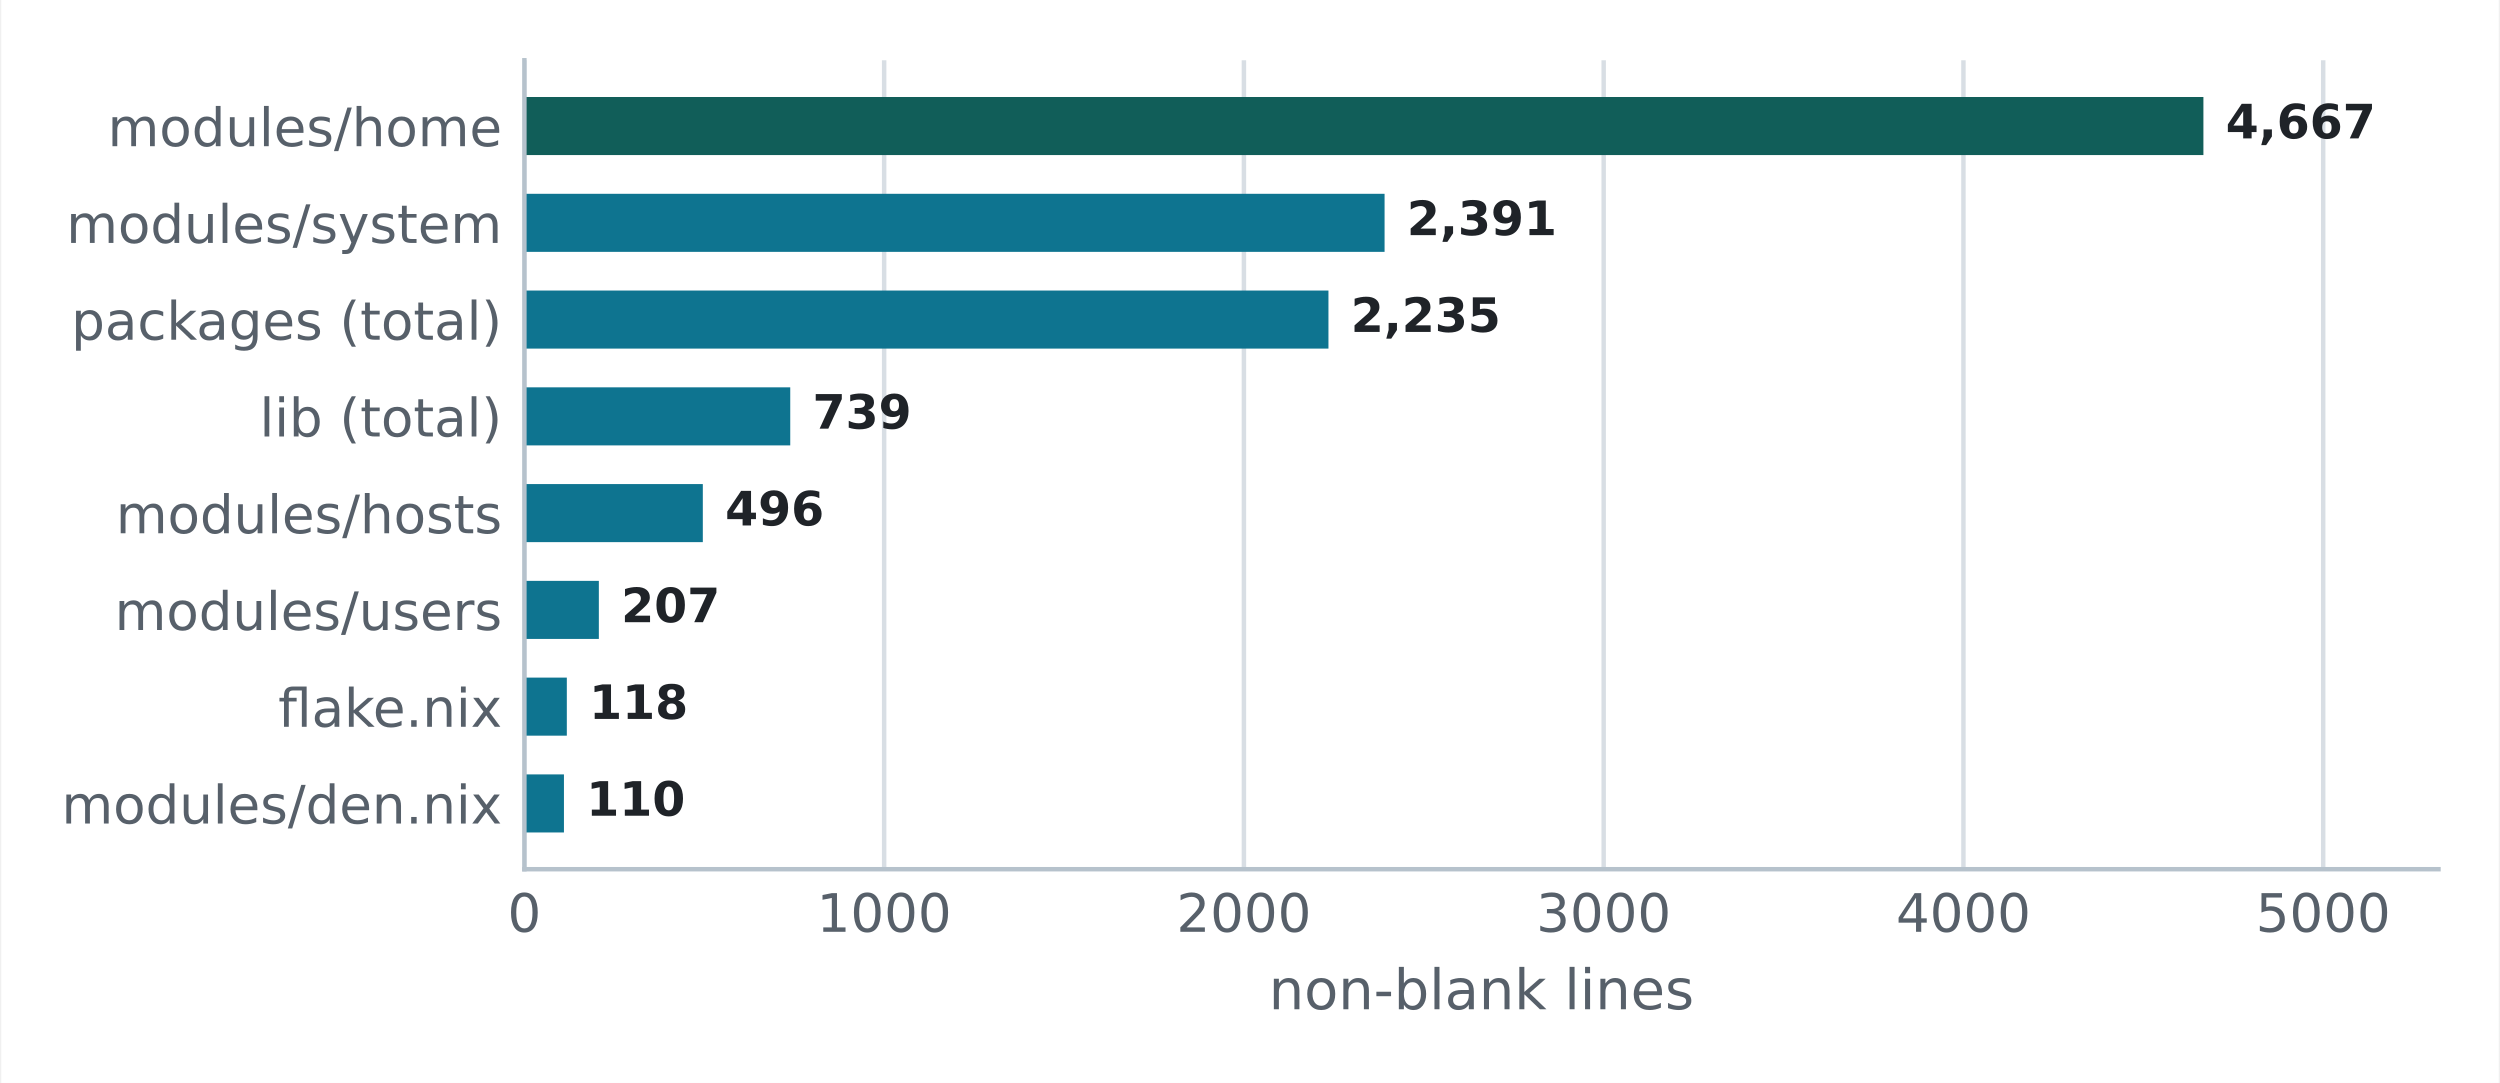
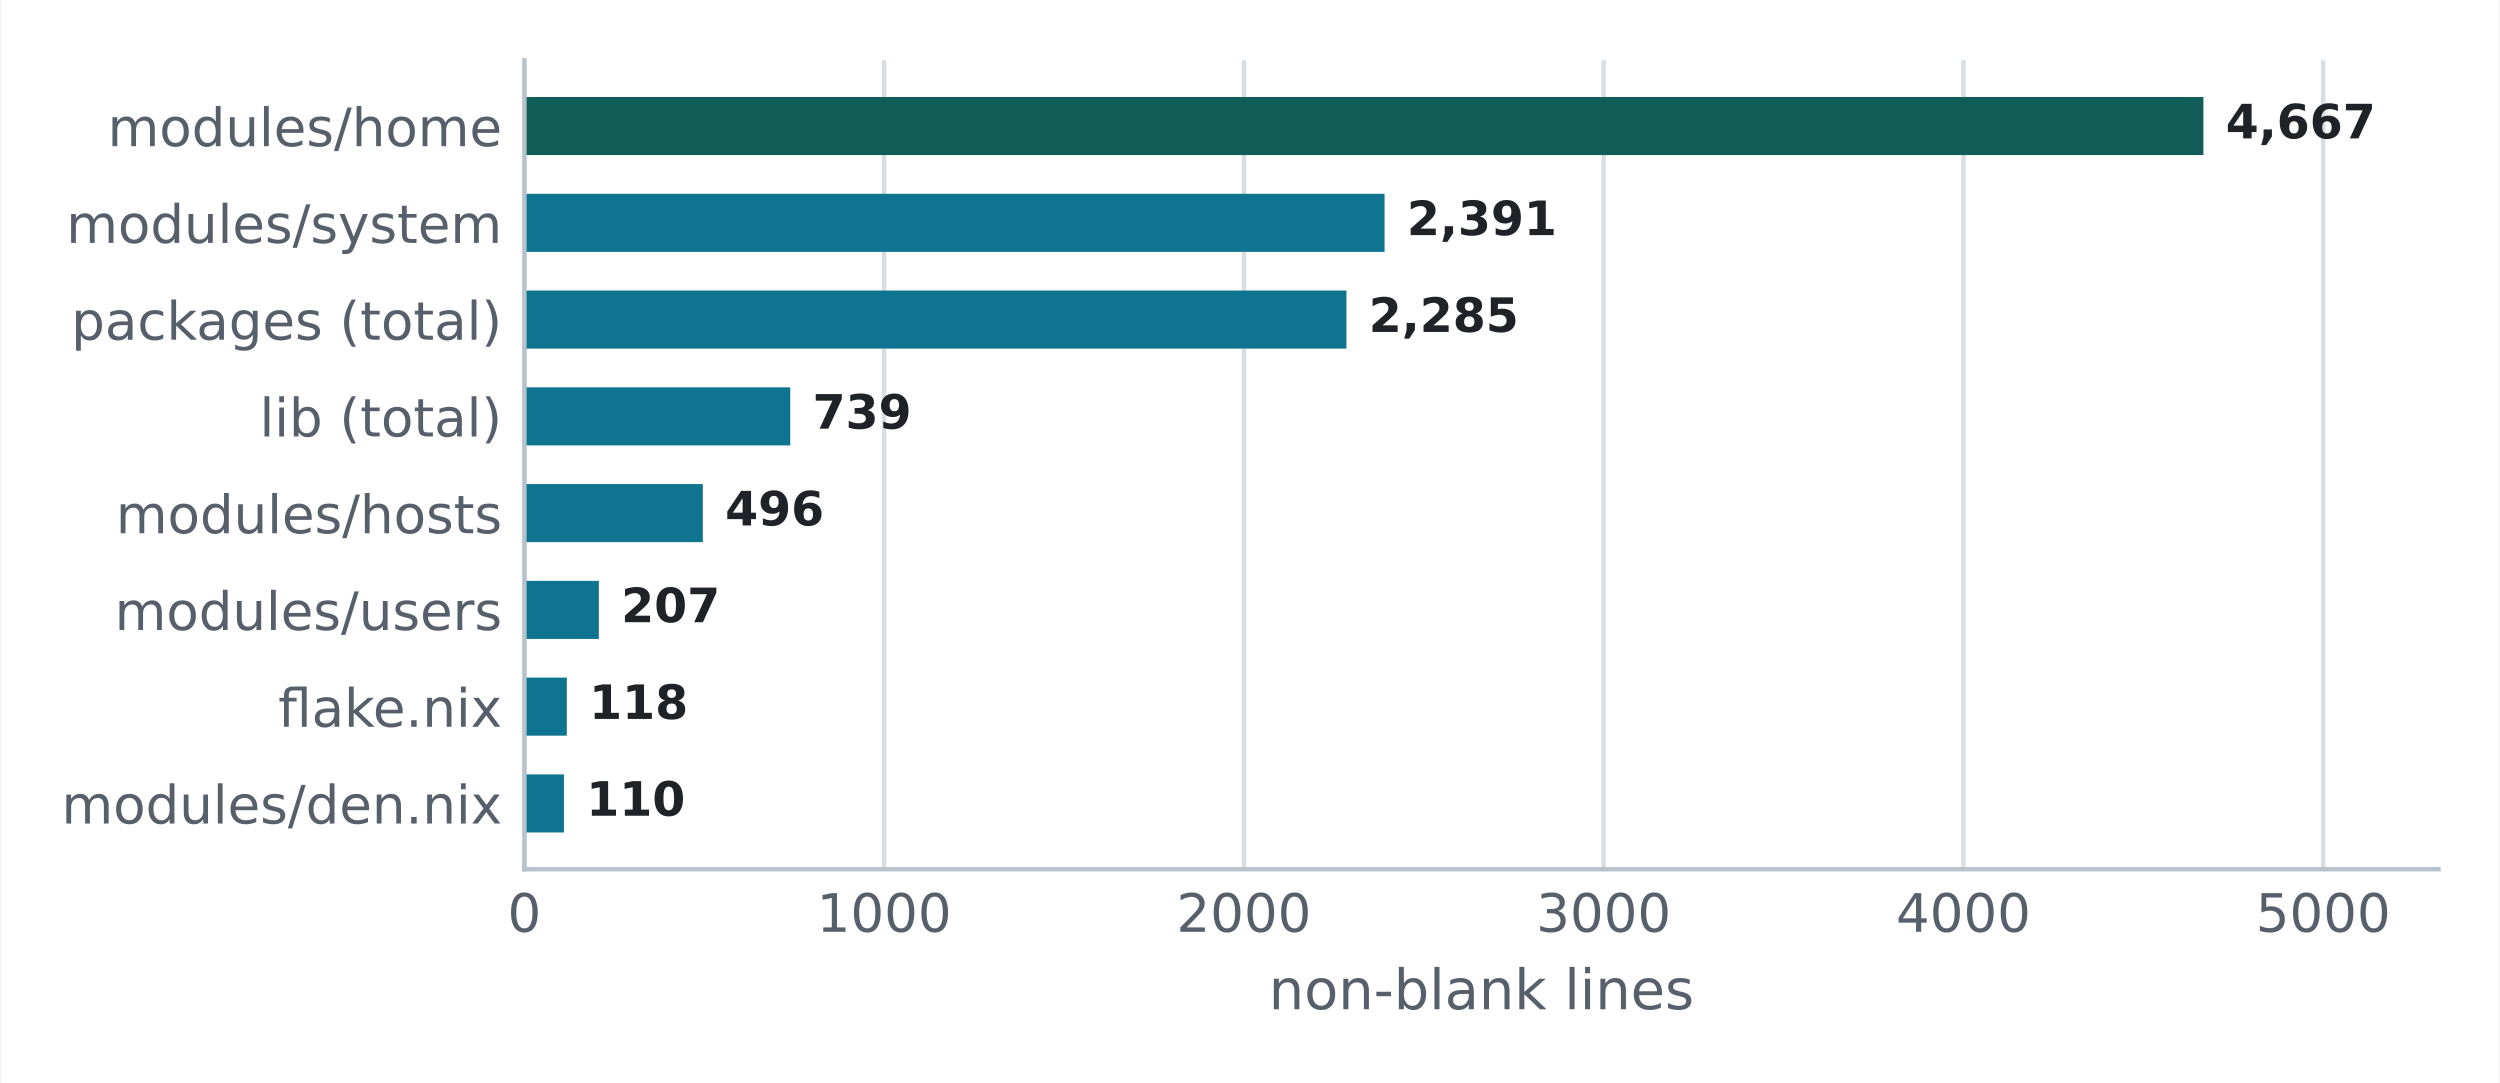
<svg xmlns="http://www.w3.org/2000/svg" xmlns:xlink="http://www.w3.org/1999/xlink" width="995" height="431" viewBox="0 0 447.591 194.078" version="1.1">
  <defs>
    <style type="text/css">*{stroke-linejoin: round; stroke-linecap: butt}</style>
  </defs>
  <g id="figure_1">
    <g id="patch_1">
      <path d="M 0 194.078  L 447.591 194.078  L 447.591 0  L 0 0  z " style="fill: #ffffff" />
    </g>
    <g id="axes_1">
      <g id="patch_2">
        <path d="M 93.751 155.778  L 436.791 155.778  L 436.791 10.8  L 93.751 10.8  z " style="fill: #ffffff" />
      </g>
      <g id="matplotlib.axis_1">
        <g id="xtick_1">
          <g id="line2d_1">
            <path d="M 93.751 155.778  L 93.751 10.8  " clip-path="url(#p4f550c6e6d)" style="fill: none; stroke: #d8dee4; stroke-width: 0.8; stroke-linecap: square" />
          </g>
          <g id="line2d_2" />
          <g id="text_1">
            <g style="fill: #57606a" transform="translate(90.72875 166.9954) scale(0.095 -0.095)">
              <defs>
                <path id="DejaVuSans-13" d="M 2034 4250  Q 1547 4250 1301 3770  Q 1056 3291 1056 2328  Q 1056 1369 1301 889  Q 1547 409 2034 409  Q 2525 409 2770 889  Q 3016 1369 3016 2328  Q 3016 3291 2770 3770  Q 2525 4250 2034 4250  z M 2034 4750  Q 2819 4750 3233 4129  Q 3647 3509 3647 2328  Q 3647 1150 3233 529  Q 2819 -91 2034 -91  Q 1250 -91 836 529  Q 422 1150 422 2328  Q 422 3509 836 4129  Q 1250 4750 2034 4750  z " transform="scale(0.015625)" />
              </defs>
              <use xlink:href="#DejaVuSans-13" />
            </g>
          </g>
        </g>
        <g id="xtick_2">
          <g id="line2d_3">
            <path d="M 158.228 155.778  L 158.228 10.8  " clip-path="url(#p4f550c6e6d)" style="fill: none; stroke: #d8dee4; stroke-width: 0.8; stroke-linecap: square" />
          </g>
          <g id="line2d_4" />
          <g id="text_2">
            <g style="fill: #57606a" transform="translate(146.1388 166.9954) scale(0.095 -0.095)">
              <defs>
                <path id="DejaVuSans-14" d="M 794 531  L 1825 531  L 1825 4091  L 703 3866  L 703 4441  L 1819 4666  L 2450 4666  L 2450 531  L 3481 531  L 3481 0  L 794 0  L 794 531  z " transform="scale(0.015625)" />
              </defs>
              <use xlink:href="#DejaVuSans-14" />
              <use xlink:href="#DejaVuSans-13" transform="translate(63.625 0)" />
              <use xlink:href="#DejaVuSans-13" transform="translate(127.25 0)" />
              <use xlink:href="#DejaVuSans-13" transform="translate(190.875 0)" />
            </g>
          </g>
        </g>
        <g id="xtick_3">
          <g id="line2d_5">
            <path d="M 222.704 155.778  L 222.704 10.8  " clip-path="url(#p4f550c6e6d)" style="fill: none; stroke: #d8dee4; stroke-width: 0.8; stroke-linecap: square" />
          </g>
          <g id="line2d_6" />
          <g id="text_3">
            <g style="fill: #57606a" transform="translate(210.6154 166.9954) scale(0.095 -0.095)">
              <defs>
                <path id="DejaVuSans-15" d="M 1228 531  L 3431 531  L 3431 0  L 469 0  L 469 531  Q 828 903 1448 1529  Q 2069 2156 2228 2338  Q 2531 2678 2651 2914  Q 2772 3150 2772 3378  Q 2772 3750 2511 3984  Q 2250 4219 1831 4219  Q 1534 4219 1204 4116  Q 875 4013 500 3803  L 500 4441  Q 881 4594 1212 4672  Q 1544 4750 1819 4750  Q 2544 4750 2975 4387  Q 3406 4025 3406 3419  Q 3406 3131 3298 2873  Q 3191 2616 2906 2266  Q 2828 2175 2409 1742  Q 1991 1309 1228 531  z " transform="scale(0.015625)" />
              </defs>
              <use xlink:href="#DejaVuSans-15" />
              <use xlink:href="#DejaVuSans-13" transform="translate(63.625 0)" />
              <use xlink:href="#DejaVuSans-13" transform="translate(127.25 0)" />
              <use xlink:href="#DejaVuSans-13" transform="translate(190.875 0)" />
            </g>
          </g>
        </g>
        <g id="xtick_4">
          <g id="line2d_7">
            <path d="M 287.181 155.778  L 287.181 10.8  " clip-path="url(#p4f550c6e6d)" style="fill: none; stroke: #d8dee4; stroke-width: 0.8; stroke-linecap: square" />
          </g>
          <g id="line2d_8" />
          <g id="text_4">
            <g style="fill: #57606a" transform="translate(275.092 166.9954) scale(0.095 -0.095)">
              <defs>
                <path id="DejaVuSans-16" d="M 2597 2516  Q 3050 2419 3304 2112  Q 3559 1806 3559 1356  Q 3559 666 3084 287  Q 2609 -91 1734 -91  Q 1441 -91 1130 -33  Q 819 25 488 141  L 488 750  Q 750 597 1062 519  Q 1375 441 1716 441  Q 2309 441 2620 675  Q 2931 909 2931 1356  Q 2931 1769 2642 2001  Q 2353 2234 1838 2234  L 1294 2234  L 1294 2753  L 1863 2753  Q 2328 2753 2575 2939  Q 2822 3125 2822 3475  Q 2822 3834 2567 4026  Q 2313 4219 1838 4219  Q 1578 4219 1281 4162  Q 984 4106 628 3988  L 628 4550  Q 988 4650 1302 4700  Q 1616 4750 1894 4750  Q 2613 4750 3031 4423  Q 3450 4097 3450 3541  Q 3450 3153 3228 2886  Q 3006 2619 2597 2516  z " transform="scale(0.015625)" />
              </defs>
              <use xlink:href="#DejaVuSans-16" />
              <use xlink:href="#DejaVuSans-13" transform="translate(63.625 0)" />
              <use xlink:href="#DejaVuSans-13" transform="translate(127.25 0)" />
              <use xlink:href="#DejaVuSans-13" transform="translate(190.875 0)" />
            </g>
          </g>
        </g>
        <g id="xtick_5">
          <g id="line2d_9">
            <path d="M 351.657 155.778  L 351.657 10.8  " clip-path="url(#p4f550c6e6d)" style="fill: none; stroke: #d8dee4; stroke-width: 0.8; stroke-linecap: square" />
          </g>
          <g id="line2d_10" />
          <g id="text_5">
            <g style="fill: #57606a" transform="translate(339.5686 166.9954) scale(0.095 -0.095)">
              <defs>
                <path id="DejaVuSans-17" d="M 2419 4116  L 825 1625  L 2419 1625  L 2419 4116  z M 2253 4666  L 3047 4666  L 3047 1625  L 3713 1625  L 3713 1100  L 3047 1100  L 3047 0  L 2419 0  L 2419 1100  L 313 1100  L 313 1709  L 2253 4666  z " transform="scale(0.015625)" />
              </defs>
              <use xlink:href="#DejaVuSans-17" />
              <use xlink:href="#DejaVuSans-13" transform="translate(63.625 0)" />
              <use xlink:href="#DejaVuSans-13" transform="translate(127.25 0)" />
              <use xlink:href="#DejaVuSans-13" transform="translate(190.875 0)" />
            </g>
          </g>
        </g>
        <g id="xtick_6">
          <g id="line2d_11">
            <path d="M 416.134 155.778  L 416.134 10.8  " clip-path="url(#p4f550c6e6d)" style="fill: none; stroke: #d8dee4; stroke-width: 0.8; stroke-linecap: square" />
          </g>
          <g id="line2d_12" />
          <g id="text_6">
            <g style="fill: #57606a" transform="translate(404.0452 166.9954) scale(0.095 -0.095)">
              <defs>
                <path id="DejaVuSans-18" d="M 691 4666  L 3169 4666  L 3169 4134  L 1269 4134  L 1269 2991  Q 1406 3038 1543 3061  Q 1681 3084 1819 3084  Q 2600 3084 3056 2656  Q 3513 2228 3513 1497  Q 3513 744 3044 326  Q 2575 -91 1722 -91  Q 1428 -91 1123 -41  Q 819 9 494 109  L 494 744  Q 775 591 1075 516  Q 1375 441 1709 441  Q 2250 441 2565 725  Q 2881 1009 2881 1497  Q 2881 1984 2565 2268  Q 2250 2553 1709 2553  Q 1456 2553 1204 2497  Q 953 2441 691 2322  L 691 4666  z " transform="scale(0.015625)" />
              </defs>
              <use xlink:href="#DejaVuSans-18" />
              <use xlink:href="#DejaVuSans-13" transform="translate(63.625 0)" />
              <use xlink:href="#DejaVuSans-13" transform="translate(127.25 0)" />
              <use xlink:href="#DejaVuSans-13" transform="translate(190.875 0)" />
            </g>
          </g>
        </g>
        <g id="text_7">
          <g style="fill: #57606a" transform="translate(227.1616 180.8761) scale(0.1 -0.1)">
            <defs>
              <path id="DejaVuSans-51" d="M 3513 2113  L 3513 0  L 2938 0  L 2938 2094  Q 2938 2591 2744 2837  Q 2550 3084 2163 3084  Q 1697 3084 1428 2787  Q 1159 2491 1159 1978  L 1159 0  L 581 0  L 581 3500  L 1159 3500  L 1159 2956  Q 1366 3272 1645 3428  Q 1925 3584 2291 3584  Q 2894 3584 3203 3211  Q 3513 2838 3513 2113  z " transform="scale(0.015625)" />
              <path id="DejaVuSans-52" d="M 1959 3097  Q 1497 3097 1228 2736  Q 959 2375 959 1747  Q 959 1119 1226 758  Q 1494 397 1959 397  Q 2419 397 2687 759  Q 2956 1122 2956 1747  Q 2956 2369 2687 2733  Q 2419 3097 1959 3097  z M 1959 3584  Q 2709 3584 3137 3096  Q 3566 2609 3566 1747  Q 3566 888 3137 398  Q 2709 -91 1959 -91  Q 1206 -91 779 398  Q 353 888 353 1747  Q 353 2609 779 3096  Q 1206 3584 1959 3584  z " transform="scale(0.015625)" />
              <path id="DejaVuSans-10" d="M 313 2009  L 1997 2009  L 1997 1497  L 313 1497  L 313 2009  z " transform="scale(0.015625)" />
              <path id="DejaVuSans-45" d="M 3116 1747  Q 3116 2381 2855 2742  Q 2594 3103 2138 3103  Q 1681 3103 1420 2742  Q 1159 2381 1159 1747  Q 1159 1113 1420 752  Q 1681 391 2138 391  Q 2594 391 2855 752  Q 3116 1113 3116 1747  z M 1159 2969  Q 1341 3281 1617 3432  Q 1894 3584 2278 3584  Q 2916 3584 3314 3078  Q 3713 2572 3713 1747  Q 3713 922 3314 415  Q 2916 -91 2278 -91  Q 1894 -91 1617 61  Q 1341 213 1159 525  L 1159 0  L 581 0  L 581 4863  L 1159 4863  L 1159 2969  z " transform="scale(0.015625)" />
              <path id="DejaVuSans-4f" d="M 603 4863  L 1178 4863  L 1178 0  L 603 0  L 603 4863  z " transform="scale(0.015625)" />
              <path id="DejaVuSans-44" d="M 2194 1759  Q 1497 1759 1228 1600  Q 959 1441 959 1056  Q 959 750 1161 570  Q 1363 391 1709 391  Q 2188 391 2477 730  Q 2766 1069 2766 1631  L 2766 1759  L 2194 1759  z M 3341 1997  L 3341 0  L 2766 0  L 2766 531  Q 2569 213 2275 61  Q 1981 -91 1556 -91  Q 1019 -91 701 211  Q 384 513 384 1019  Q 384 1609 779 1909  Q 1175 2209 1959 2209  L 2766 2209  L 2766 2266  Q 2766 2663 2505 2880  Q 2244 3097 1772 3097  Q 1472 3097 1187 3025  Q 903 2953 641 2809  L 641 3341  Q 956 3463 1253 3523  Q 1550 3584 1831 3584  Q 2591 3584 2966 3190  Q 3341 2797 3341 1997  z " transform="scale(0.015625)" />
              <path id="DejaVuSans-4e" d="M 581 4863  L 1159 4863  L 1159 1991  L 2875 3500  L 3609 3500  L 1753 1863  L 3688 0  L 2938 0  L 1159 1709  L 1159 0  L 581 0  L 581 4863  z " transform="scale(0.015625)" />
              <path id="DejaVuSans-3" transform="scale(0.015625)" />
              <path id="DejaVuSans-4c" d="M 603 3500  L 1178 3500  L 1178 0  L 603 0  L 603 3500  z M 603 4863  L 1178 4863  L 1178 4134  L 603 4134  L 603 4863  z " transform="scale(0.015625)" />
              <path id="DejaVuSans-48" d="M 3597 1894  L 3597 1613  L 953 1613  Q 991 1019 1311 708  Q 1631 397 2203 397  Q 2534 397 2845 478  Q 3156 559 3463 722  L 3463 178  Q 3153 47 2828 -22  Q 2503 -91 2169 -91  Q 1331 -91 842 396  Q 353 884 353 1716  Q 353 2575 817 3079  Q 1281 3584 2069 3584  Q 2775 3584 3186 3129  Q 3597 2675 3597 1894  z M 3022 2063  Q 3016 2534 2758 2815  Q 2500 3097 2075 3097  Q 1594 3097 1305 2825  Q 1016 2553 972 2059  L 3022 2063  z " transform="scale(0.015625)" />
              <path id="DejaVuSans-56" d="M 2834 3397  L 2834 2853  Q 2591 2978 2328 3040  Q 2066 3103 1784 3103  Q 1356 3103 1142 2972  Q 928 2841 928 2578  Q 928 2378 1081 2264  Q 1234 2150 1697 2047  L 1894 2003  Q 2506 1872 2764 1633  Q 3022 1394 3022 966  Q 3022 478 2636 193  Q 2250 -91 1575 -91  Q 1294 -91 989 -36  Q 684 19 347 128  L 347 722  Q 666 556 975 473  Q 1284 391 1588 391  Q 1994 391 2212 530  Q 2431 669 2431 922  Q 2431 1156 2273 1281  Q 2116 1406 1581 1522  L 1381 1569  Q 847 1681 609 1914  Q 372 2147 372 2553  Q 372 3047 722 3315  Q 1072 3584 1716 3584  Q 2034 3584 2315 3537  Q 2597 3491 2834 3397  z " transform="scale(0.015625)" />
            </defs>
            <use xlink:href="#DejaVuSans-51" />
            <use xlink:href="#DejaVuSans-52" transform="translate(63.375 0)" />
            <use xlink:href="#DejaVuSans-51" transform="translate(124.5625 0)" />
            <use xlink:href="#DejaVuSans-10" transform="translate(187.9375 0)" />
            <use xlink:href="#DejaVuSans-45" transform="translate(224.0156 0)" />
            <use xlink:href="#DejaVuSans-4f" transform="translate(287.5 0)" />
            <use xlink:href="#DejaVuSans-44" transform="translate(315.2812 0)" />
            <use xlink:href="#DejaVuSans-51" transform="translate(376.5625 0)" />
            <use xlink:href="#DejaVuSans-4e" transform="translate(439.9375 0)" />
            <use xlink:href="#DejaVuSans-3" transform="translate(497.8438 0)" />
            <use xlink:href="#DejaVuSans-4f" transform="translate(529.625 0)" />
            <use xlink:href="#DejaVuSans-4c" transform="translate(557.4062 0)" />
            <use xlink:href="#DejaVuSans-51" transform="translate(585.1875 0)" />
            <use xlink:href="#DejaVuSans-48" transform="translate(648.5625 0)" />
            <use xlink:href="#DejaVuSans-56" transform="translate(710.0938 0)" />
          </g>
        </g>
      </g>
      <g id="matplotlib.axis_2">
        <g id="ytick_1">
          <g id="line2d_13" />
          <g id="text_8">
            <g style="fill: #57606a" transform="translate(10.8 147.5945) scale(0.095 -0.095)">
              <defs>
                <path id="DejaVuSans-50" d="M 3328 2828  Q 3544 3216 3844 3400  Q 4144 3584 4550 3584  Q 5097 3584 5394 3201  Q 5691 2819 5691 2113  L 5691 0  L 5113 0  L 5113 2094  Q 5113 2597 4934 2840  Q 4756 3084 4391 3084  Q 3944 3084 3684 2787  Q 3425 2491 3425 1978  L 3425 0  L 2847 0  L 2847 2094  Q 2847 2600 2669 2842  Q 2491 3084 2119 3084  Q 1678 3084 1418 2786  Q 1159 2488 1159 1978  L 1159 0  L 581 0  L 581 3500  L 1159 3500  L 1159 2956  Q 1356 3278 1631 3431  Q 1906 3584 2284 3584  Q 2666 3584 2933 3390  Q 3200 3197 3328 2828  z " transform="scale(0.015625)" />
                <path id="DejaVuSans-47" d="M 2906 2969  L 2906 4863  L 3481 4863  L 3481 0  L 2906 0  L 2906 525  Q 2725 213 2448 61  Q 2172 -91 1784 -91  Q 1150 -91 751 415  Q 353 922 353 1747  Q 353 2572 751 3078  Q 1150 3584 1784 3584  Q 2172 3584 2448 3432  Q 2725 3281 2906 2969  z M 947 1747  Q 947 1113 1208 752  Q 1469 391 1925 391  Q 2381 391 2643 752  Q 2906 1113 2906 1747  Q 2906 2381 2643 2742  Q 2381 3103 1925 3103  Q 1469 3103 1208 2742  Q 947 2381 947 1747  z " transform="scale(0.015625)" />
                <path id="DejaVuSans-58" d="M 544 1381  L 544 3500  L 1119 3500  L 1119 1403  Q 1119 906 1312 657  Q 1506 409 1894 409  Q 2359 409 2629 706  Q 2900 1003 2900 1516  L 2900 3500  L 3475 3500  L 3475 0  L 2900 0  L 2900 538  Q 2691 219 2414 64  Q 2138 -91 1772 -91  Q 1169 -91 856 284  Q 544 659 544 1381  z M 1991 3584  L 1991 3584  z " transform="scale(0.015625)" />
                <path id="DejaVuSans-12" d="M 1625 4666  L 2156 4666  L 531 -594  L 0 -594  L 1625 4666  z " transform="scale(0.015625)" />
                <path id="DejaVuSans-11" d="M 684 794  L 1344 794  L 1344 0  L 684 0  L 684 794  z " transform="scale(0.015625)" />
                <path id="DejaVuSans-5b" d="M 3513 3500  L 2247 1797  L 3578 0  L 2900 0  L 1881 1375  L 863 0  L 184 0  L 1544 1831  L 300 3500  L 978 3500  L 1906 2253  L 2834 3500  L 3513 3500  z " transform="scale(0.015625)" />
              </defs>
              <use xlink:href="#DejaVuSans-50" />
              <use xlink:href="#DejaVuSans-52" transform="translate(97.40625 0)" />
              <use xlink:href="#DejaVuSans-47" transform="translate(158.5938 0)" />
              <use xlink:href="#DejaVuSans-58" transform="translate(222.0781 0)" />
              <use xlink:href="#DejaVuSans-4f" transform="translate(285.4531 0)" />
              <use xlink:href="#DejaVuSans-48" transform="translate(313.2344 0)" />
              <use xlink:href="#DejaVuSans-56" transform="translate(374.7656 0)" />
              <use xlink:href="#DejaVuSans-12" transform="translate(426.8594 0)" />
              <use xlink:href="#DejaVuSans-47" transform="translate(460.5469 0)" />
              <use xlink:href="#DejaVuSans-48" transform="translate(524.0312 0)" />
              <use xlink:href="#DejaVuSans-51" transform="translate(585.5625 0)" />
              <use xlink:href="#DejaVuSans-11" transform="translate(648.9375 0)" />
              <use xlink:href="#DejaVuSans-51" transform="translate(680.7188 0)" />
              <use xlink:href="#DejaVuSans-4c" transform="translate(744.0938 0)" />
              <use xlink:href="#DejaVuSans-5b" transform="translate(771.875 0)" />
            </g>
          </g>
        </g>
        <g id="ytick_2">
          <g id="line2d_14" />
          <g id="text_9">
            <g style="fill: #57606a" transform="translate(49.6357 130.2526) scale(0.095 -0.095)">
              <defs>
                <path id="DejaVuSans-13b0" d="M 1831 4863  L 3431 4863  L 3431 0  L 2853 0  L 2853 4384  L 1825 4384  Q 1516 4384 1395 4259  Q 1275 4134 1275 3809  L 1275 3500  L 2222 3500  L 2222 3053  L 1275 3053  L 1275 0  L 697 0  L 697 3053  L 147 3053  L 147 3500  L 697 3500  L 697 3744  Q 697 4328 969 4595  Q 1241 4863 1831 4863  z " transform="scale(0.015625)" />
              </defs>
              <use xlink:href="#DejaVuSans-13b0" />
              <use xlink:href="#DejaVuSans-44" transform="translate(62.98438 0)" />
              <use xlink:href="#DejaVuSans-4e" transform="translate(124.2656 0)" />
              <use xlink:href="#DejaVuSans-48" transform="translate(178.6094 0)" />
              <use xlink:href="#DejaVuSans-11" transform="translate(240.1406 0)" />
              <use xlink:href="#DejaVuSans-51" transform="translate(271.9219 0)" />
              <use xlink:href="#DejaVuSans-4c" transform="translate(335.2969 0)" />
              <use xlink:href="#DejaVuSans-5b" transform="translate(363.0781 0)" />
            </g>
          </g>
        </g>
        <g id="ytick_3">
          <g id="line2d_15" />
          <g id="text_10">
            <g style="fill: #57606a" transform="translate(20.32969 112.9108) scale(0.095 -0.095)">
              <defs>
                <path id="DejaVuSans-55" d="M 2631 2963  Q 2534 3019 2420 3045  Q 2306 3072 2169 3072  Q 1681 3072 1420 2755  Q 1159 2438 1159 1844  L 1159 0  L 581 0  L 581 3500  L 1159 3500  L 1159 2956  Q 1341 3275 1631 3429  Q 1922 3584 2338 3584  Q 2397 3584 2469 3576  Q 2541 3569 2628 3553  L 2631 2963  z " transform="scale(0.015625)" />
              </defs>
              <use xlink:href="#DejaVuSans-50" />
              <use xlink:href="#DejaVuSans-52" transform="translate(97.40625 0)" />
              <use xlink:href="#DejaVuSans-47" transform="translate(158.5938 0)" />
              <use xlink:href="#DejaVuSans-58" transform="translate(222.0781 0)" />
              <use xlink:href="#DejaVuSans-4f" transform="translate(285.4531 0)" />
              <use xlink:href="#DejaVuSans-48" transform="translate(313.2344 0)" />
              <use xlink:href="#DejaVuSans-56" transform="translate(374.7656 0)" />
              <use xlink:href="#DejaVuSans-12" transform="translate(426.8594 0)" />
              <use xlink:href="#DejaVuSans-58" transform="translate(460.5469 0)" />
              <use xlink:href="#DejaVuSans-56" transform="translate(523.9219 0)" />
              <use xlink:href="#DejaVuSans-48" transform="translate(576.0156 0)" />
              <use xlink:href="#DejaVuSans-55" transform="translate(637.5469 0)" />
              <use xlink:href="#DejaVuSans-56" transform="translate(678.6562 0)" />
            </g>
          </g>
        </g>
        <g id="ytick_4">
          <g id="line2d_16" />
          <g id="text_11">
            <g style="fill: #57606a" transform="translate(20.54344 95.569) scale(0.095 -0.095)">
              <defs>
                <path id="DejaVuSans-4b" d="M 3513 2113  L 3513 0  L 2938 0  L 2938 2094  Q 2938 2591 2744 2837  Q 2550 3084 2163 3084  Q 1697 3084 1428 2787  Q 1159 2491 1159 1978  L 1159 0  L 581 0  L 581 4863  L 1159 4863  L 1159 2956  Q 1366 3272 1645 3428  Q 1925 3584 2291 3584  Q 2894 3584 3203 3211  Q 3513 2838 3513 2113  z " transform="scale(0.015625)" />
                <path id="DejaVuSans-57" d="M 1172 4494  L 1172 3500  L 2356 3500  L 2356 3053  L 1172 3053  L 1172 1153  Q 1172 725 1289 603  Q 1406 481 1766 481  L 2356 481  L 2356 0  L 1766 0  Q 1100 0 847 248  Q 594 497 594 1153  L 594 3053  L 172 3053  L 172 3500  L 594 3500  L 594 4494  L 1172 4494  z " transform="scale(0.015625)" />
              </defs>
              <use xlink:href="#DejaVuSans-50" />
              <use xlink:href="#DejaVuSans-52" transform="translate(97.40625 0)" />
              <use xlink:href="#DejaVuSans-47" transform="translate(158.5938 0)" />
              <use xlink:href="#DejaVuSans-58" transform="translate(222.0781 0)" />
              <use xlink:href="#DejaVuSans-4f" transform="translate(285.4531 0)" />
              <use xlink:href="#DejaVuSans-48" transform="translate(313.2344 0)" />
              <use xlink:href="#DejaVuSans-56" transform="translate(374.7656 0)" />
              <use xlink:href="#DejaVuSans-12" transform="translate(426.8594 0)" />
              <use xlink:href="#DejaVuSans-4b" transform="translate(460.5469 0)" />
              <use xlink:href="#DejaVuSans-52" transform="translate(523.9219 0)" />
              <use xlink:href="#DejaVuSans-56" transform="translate(585.1094 0)" />
              <use xlink:href="#DejaVuSans-57" transform="translate(637.2031 0)" />
              <use xlink:href="#DejaVuSans-56" transform="translate(676.4062 0)" />
            </g>
          </g>
        </g>
        <g id="ytick_5">
          <g id="line2d_17" />
          <g id="text_12">
            <g style="fill: #57606a" transform="translate(46.28695 78.22717) scale(0.095 -0.095)">
              <defs>
                <path id="DejaVuSans-b" d="M 1984 4856  Q 1566 4138 1362 3434  Q 1159 2731 1159 2009  Q 1159 1288 1364 580  Q 1569 -128 1984 -844  L 1484 -844  Q 1016 -109 783 600  Q 550 1309 550 2009  Q 550 2706 781 3412  Q 1013 4119 1484 4856  L 1984 4856  z " transform="scale(0.015625)" />
                <path id="DejaVuSans-c" d="M 513 4856  L 1013 4856  Q 1481 4119 1714 3412  Q 1947 2706 1947 2009  Q 1947 1309 1714 600  Q 1481 -109 1013 -844  L 513 -844  Q 928 -128 1133 580  Q 1338 1288 1338 2009  Q 1338 2731 1133 3434  Q 928 4138 513 4856  z " transform="scale(0.015625)" />
              </defs>
              <use xlink:href="#DejaVuSans-4f" />
              <use xlink:href="#DejaVuSans-4c" transform="translate(27.78125 0)" />
              <use xlink:href="#DejaVuSans-45" transform="translate(55.5625 0)" />
              <use xlink:href="#DejaVuSans-3" transform="translate(119.0469 0)" />
              <use xlink:href="#DejaVuSans-b" transform="translate(150.8281 0)" />
              <use xlink:href="#DejaVuSans-57" transform="translate(189.8438 0)" />
              <use xlink:href="#DejaVuSans-52" transform="translate(229.0469 0)" />
              <use xlink:href="#DejaVuSans-57" transform="translate(290.2344 0)" />
              <use xlink:href="#DejaVuSans-44" transform="translate(329.4375 0)" />
              <use xlink:href="#DejaVuSans-4f" transform="translate(390.7188 0)" />
              <use xlink:href="#DejaVuSans-c" transform="translate(418.5 0)" />
            </g>
          </g>
        </g>
        <g id="ytick_6">
          <g id="line2d_18" />
          <g id="text_13">
            <g style="fill: #57606a" transform="translate(12.5382 60.88535) scale(0.095 -0.095)">
              <defs>
                <path id="DejaVuSans-53" d="M 1159 525  L 1159 -1331  L 581 -1331  L 581 3500  L 1159 3500  L 1159 2969  Q 1341 3281 1617 3432  Q 1894 3584 2278 3584  Q 2916 3584 3314 3078  Q 3713 2572 3713 1747  Q 3713 922 3314 415  Q 2916 -91 2278 -91  Q 1894 -91 1617 61  Q 1341 213 1159 525  z M 3116 1747  Q 3116 2381 2855 2742  Q 2594 3103 2138 3103  Q 1681 3103 1420 2742  Q 1159 2381 1159 1747  Q 1159 1113 1420 752  Q 1681 391 2138 391  Q 2594 391 2855 752  Q 3116 1113 3116 1747  z " transform="scale(0.015625)" />
                <path id="DejaVuSans-46" d="M 3122 3366  L 3122 2828  Q 2878 2963 2633 3030  Q 2388 3097 2138 3097  Q 1578 3097 1268 2742  Q 959 2388 959 1747  Q 959 1106 1268 751  Q 1578 397 2138 397  Q 2388 397 2633 464  Q 2878 531 3122 666  L 3122 134  Q 2881 22 2623 -34  Q 2366 -91 2075 -91  Q 1284 -91 818 406  Q 353 903 353 1747  Q 353 2603 823 3093  Q 1294 3584 2113 3584  Q 2378 3584 2631 3529  Q 2884 3475 3122 3366  z " transform="scale(0.015625)" />
                <path id="DejaVuSans-4a" d="M 2906 1791  Q 2906 2416 2648 2759  Q 2391 3103 1925 3103  Q 1463 3103 1205 2759  Q 947 2416 947 1791  Q 947 1169 1205 825  Q 1463 481 1925 481  Q 2391 481 2648 825  Q 2906 1169 2906 1791  z M 3481 434  Q 3481 -459 3084 -895  Q 2688 -1331 1869 -1331  Q 1566 -1331 1297 -1286  Q 1028 -1241 775 -1147  L 775 -588  Q 1028 -725 1275 -790  Q 1522 -856 1778 -856  Q 2344 -856 2625 -561  Q 2906 -266 2906 331  L 2906 616  Q 2728 306 2450 153  Q 2172 0 1784 0  Q 1141 0 747 490  Q 353 981 353 1791  Q 353 2603 747 3093  Q 1141 3584 1784 3584  Q 2172 3584 2450 3431  Q 2728 3278 2906 2969  L 2906 3500  L 3481 3500  L 3481 434  z " transform="scale(0.015625)" />
              </defs>
              <use xlink:href="#DejaVuSans-53" />
              <use xlink:href="#DejaVuSans-44" transform="translate(63.48438 0)" />
              <use xlink:href="#DejaVuSans-46" transform="translate(124.7656 0)" />
              <use xlink:href="#DejaVuSans-4e" transform="translate(179.75 0)" />
              <use xlink:href="#DejaVuSans-44" transform="translate(235.9062 0)" />
              <use xlink:href="#DejaVuSans-4a" transform="translate(297.1875 0)" />
              <use xlink:href="#DejaVuSans-48" transform="translate(360.6719 0)" />
              <use xlink:href="#DejaVuSans-56" transform="translate(422.2031 0)" />
              <use xlink:href="#DejaVuSans-3" transform="translate(474.2969 0)" />
              <use xlink:href="#DejaVuSans-b" transform="translate(506.0781 0)" />
              <use xlink:href="#DejaVuSans-57" transform="translate(545.0938 0)" />
              <use xlink:href="#DejaVuSans-52" transform="translate(584.2969 0)" />
              <use xlink:href="#DejaVuSans-57" transform="translate(645.4844 0)" />
              <use xlink:href="#DejaVuSans-44" transform="translate(684.6875 0)" />
              <use xlink:href="#DejaVuSans-4f" transform="translate(745.9688 0)" />
              <use xlink:href="#DejaVuSans-c" transform="translate(773.75 0)" />
            </g>
          </g>
        </g>
        <g id="ytick_7">
          <g id="line2d_19" />
          <g id="text_14">
            <g style="fill: #57606a" transform="translate(11.655 43.54352) scale(0.095 -0.095)">
              <defs>
                <path id="DejaVuSans-5c" d="M 2059 -325  Q 1816 -950 1584 -1140  Q 1353 -1331 966 -1331  L 506 -1331  L 506 -850  L 844 -850  Q 1081 -850 1212 -737  Q 1344 -625 1503 -206  L 1606 56  L 191 3500  L 800 3500  L 1894 763  L 2988 3500  L 3597 3500  L 2059 -325  z " transform="scale(0.015625)" />
              </defs>
              <use xlink:href="#DejaVuSans-50" />
              <use xlink:href="#DejaVuSans-52" transform="translate(97.40625 0)" />
              <use xlink:href="#DejaVuSans-47" transform="translate(158.5938 0)" />
              <use xlink:href="#DejaVuSans-58" transform="translate(222.0781 0)" />
              <use xlink:href="#DejaVuSans-4f" transform="translate(285.4531 0)" />
              <use xlink:href="#DejaVuSans-48" transform="translate(313.2344 0)" />
              <use xlink:href="#DejaVuSans-56" transform="translate(374.7656 0)" />
              <use xlink:href="#DejaVuSans-12" transform="translate(426.8594 0)" />
              <use xlink:href="#DejaVuSans-56" transform="translate(460.5469 0)" />
              <use xlink:href="#DejaVuSans-5c" transform="translate(512.6406 0)" />
              <use xlink:href="#DejaVuSans-56" transform="translate(571.8281 0)" />
              <use xlink:href="#DejaVuSans-57" transform="translate(623.9219 0)" />
              <use xlink:href="#DejaVuSans-48" transform="translate(663.125 0)" />
              <use xlink:href="#DejaVuSans-50" transform="translate(724.6562 0)" />
            </g>
          </g>
        </g>
        <g id="ytick_8">
          <g id="line2d_20" />
          <g id="text_15">
            <g style="fill: #57606a" transform="translate(19.06648 26.2017) scale(0.095 -0.095)">
              <use xlink:href="#DejaVuSans-50" />
              <use xlink:href="#DejaVuSans-52" transform="translate(97.40625 0)" />
              <use xlink:href="#DejaVuSans-47" transform="translate(158.5938 0)" />
              <use xlink:href="#DejaVuSans-58" transform="translate(222.0781 0)" />
              <use xlink:href="#DejaVuSans-4f" transform="translate(285.4531 0)" />
              <use xlink:href="#DejaVuSans-48" transform="translate(313.2344 0)" />
              <use xlink:href="#DejaVuSans-56" transform="translate(374.7656 0)" />
              <use xlink:href="#DejaVuSans-12" transform="translate(426.8594 0)" />
              <use xlink:href="#DejaVuSans-4b" transform="translate(460.5469 0)" />
              <use xlink:href="#DejaVuSans-52" transform="translate(523.9219 0)" />
              <use xlink:href="#DejaVuSans-50" transform="translate(585.1094 0)" />
              <use xlink:href="#DejaVuSans-48" transform="translate(682.5156 0)" />
            </g>
          </g>
        </g>
      </g>
      <g id="patch_3">
        <path d="M 93.751 149.188  L 100.843 149.188  L 100.843 138.783  L 93.751 138.783  z " clip-path="url(#p4f550c6e6d)" style="fill: #0e7490" />
      </g>
      <g id="patch_4">
        <path d="M 93.751 131.846  L 101.359 131.846  L 101.359 121.441  L 93.751 121.441  z " clip-path="url(#p4f550c6e6d)" style="fill: #0e7490" />
      </g>
      <g id="patch_5">
        <path d="M 93.751 114.504  L 107.098 114.504  L 107.098 104.099  L 93.751 104.099  z " clip-path="url(#p4f550c6e6d)" style="fill: #0e7490" />
      </g>
      <g id="patch_6">
        <path d="M 93.751 97.162  L 125.731 97.162  L 125.731 86.757  L 93.751 86.757  z " clip-path="url(#p4f550c6e6d)" style="fill: #0e7490" />
      </g>
      <g id="patch_7">
        <path d="M 93.751 79.82  L 141.399 79.82  L 141.399 69.415  L 93.751 69.415  z " clip-path="url(#p4f550c6e6d)" style="fill: #0e7490" />
      </g>
      <g id="patch_8">
-         <path d="M 93.751 62.479  L 237.856 62.479  L 237.856 52.074  L 93.751 52.074  z " clip-path="url(#p4f550c6e6d)" style="fill: #0e7490" />
+         <path d="M 93.751 62.479  L 241.08 62.479  L 241.08 52.074  L 93.751 52.074  z " clip-path="url(#p4f550c6e6d)" style="fill: #0e7490" />
      </g>
      <g id="patch_9">
        <path d="M 93.751 45.137  L 247.914 45.137  L 247.914 34.732  L 93.751 34.732  z " clip-path="url(#p4f550c6e6d)" style="fill: #0e7490" />
      </g>
      <g id="patch_10">
        <path d="M 93.751 27.795  L 394.663 27.795  L 394.663 17.39  L 93.751 17.39  z " clip-path="url(#p4f550c6e6d)" style="fill: #115e59" />
      </g>
      <g id="patch_11">
        <path d="M 93.751 155.778  L 93.751 10.8  " style="fill: none; stroke: #b6c2cc; stroke-width: 0.8; stroke-linejoin: miter; stroke-linecap: square" />
      </g>
      <g id="patch_12">
        <path d="M 93.751 155.778  L 436.791 155.778  " style="fill: none; stroke: #b6c2cc; stroke-width: 0.8; stroke-linejoin: miter; stroke-linecap: square" />
      </g>
      <g id="text_16">
        <g style="fill: #1f2328" transform="translate(104.8434 146.1932) scale(0.085 -0.085)">
          <defs>
            <path id="DejaVuSans-Bold-14" d="M 750 831  L 1813 831  L 1813 3847  L 722 3622  L 722 4441  L 1806 4666  L 2950 4666  L 2950 831  L 4013 831  L 4013 0  L 750 0  L 750 831  z " transform="scale(0.015625)" />
            <path id="DejaVuSans-Bold-13" d="M 2944 2338  Q 2944 3213 2780 3570  Q 2616 3928 2228 3928  Q 1841 3928 1675 3570  Q 1509 3213 1509 2338  Q 1509 1453 1675 1090  Q 1841 728 2228 728  Q 2613 728 2778 1090  Q 2944 1453 2944 2338  z M 4147 2328  Q 4147 1169 3647 539  Q 3147 -91 2228 -91  Q 1306 -91 806 539  Q 306 1169 306 2328  Q 306 3491 806 4120  Q 1306 4750 2228 4750  Q 3147 4750 3647 4120  Q 4147 3491 4147 2328  z " transform="scale(0.015625)" />
          </defs>
          <use xlink:href="#DejaVuSans-Bold-14" />
          <use xlink:href="#DejaVuSans-Bold-14" transform="translate(69.57812 0)" />
          <use xlink:href="#DejaVuSans-Bold-13" transform="translate(139.1562 0)" />
        </g>
      </g>
      <g id="text_17">
        <g style="fill: #1f2328" transform="translate(105.3592 128.8514) scale(0.085 -0.085)">
          <defs>
            <path id="DejaVuSans-Bold-1b" d="M 2228 2088  Q 1891 2088 1709 1903  Q 1528 1719 1528 1375  Q 1528 1031 1709 848  Q 1891 666 2228 666  Q 2563 666 2741 848  Q 2919 1031 2919 1375  Q 2919 1722 2741 1905  Q 2563 2088 2228 2088  z M 1350 2484  Q 925 2613 709 2878  Q 494 3144 494 3541  Q 494 4131 934 4440  Q 1375 4750 2228 4750  Q 3075 4750 3515 4442  Q 3956 4134 3956 3541  Q 3956 3144 3739 2878  Q 3522 2613 3097 2484  Q 3572 2353 3814 2058  Q 4056 1763 4056 1313  Q 4056 619 3595 264  Q 3134 -91 2228 -91  Q 1319 -91 855 264  Q 391 619 391 1313  Q 391 1763 633 2058  Q 875 2353 1350 2484  z M 1631 3419  Q 1631 3141 1786 2991  Q 1941 2841 2228 2841  Q 2509 2841 2662 2991  Q 2816 3141 2816 3419  Q 2816 3697 2662 3845  Q 2509 3994 2228 3994  Q 1941 3994 1786 3844  Q 1631 3694 1631 3419  z " transform="scale(0.015625)" />
          </defs>
          <use xlink:href="#DejaVuSans-Bold-14" />
          <use xlink:href="#DejaVuSans-Bold-14" transform="translate(69.57812 0)" />
          <use xlink:href="#DejaVuSans-Bold-1b" transform="translate(139.1562 0)" />
        </g>
      </g>
      <g id="text_18">
        <g style="fill: #1f2328" transform="translate(111.0976 111.5096) scale(0.085 -0.085)">
          <defs>
            <path id="DejaVuSans-Bold-15" d="M 1844 884  L 3897 884  L 3897 0  L 506 0  L 506 884  L 2209 2388  Q 2438 2594 2547 2791  Q 2656 2988 2656 3200  Q 2656 3528 2436 3728  Q 2216 3928 1850 3928  Q 1569 3928 1234 3808  Q 900 3688 519 3450  L 519 4475  Q 925 4609 1322 4679  Q 1719 4750 2100 4750  Q 2938 4750 3402 4381  Q 3866 4013 3866 3353  Q 3866 2972 3669 2642  Q 3472 2313 2841 1759  L 1844 884  z " transform="scale(0.015625)" />
            <path id="DejaVuSans-Bold-1a" d="M 428 4666  L 3944 4666  L 3944 3988  L 2125 0  L 953 0  L 2675 3781  L 428 3781  L 428 4666  z " transform="scale(0.015625)" />
          </defs>
          <use xlink:href="#DejaVuSans-Bold-15" />
          <use xlink:href="#DejaVuSans-Bold-13" transform="translate(69.57812 0)" />
          <use xlink:href="#DejaVuSans-Bold-1a" transform="translate(139.1562 0)" />
        </g>
      </g>
      <g id="text_19">
        <g style="fill: #1f2328" transform="translate(129.7313 94.16775) scale(0.085 -0.085)">
          <defs>
            <path id="DejaVuSans-Bold-17" d="M 2356 3675  L 1038 1722  L 2356 1722  L 2356 3675  z M 2156 4666  L 3494 4666  L 3494 1722  L 4159 1722  L 4159 850  L 3494 850  L 3494 0  L 2356 0  L 2356 850  L 288 850  L 288 1881  L 2156 4666  z " transform="scale(0.015625)" />
            <path id="DejaVuSans-Bold-1c" d="M 641 103  L 641 966  Q 928 831 1190 764  Q 1453 697 1709 697  Q 2247 697 2547 995  Q 2847 1294 2900 1881  Q 2688 1725 2447 1647  Q 2206 1569 1925 1569  Q 1209 1569 770 1986  Q 331 2403 331 3084  Q 331 3838 820 4291  Q 1309 4744 2131 4744  Q 3044 4744 3544 4128  Q 4044 3513 4044 2388  Q 4044 1231 3459 570  Q 2875 -91 1856 -91  Q 1528 -91 1228 -42  Q 928 6 641 103  z M 2125 2350  Q 2441 2350 2600 2554  Q 2759 2759 2759 3169  Q 2759 3575 2600 3781  Q 2441 3988 2125 3988  Q 1809 3988 1650 3781  Q 1491 3575 1491 3169  Q 1491 2759 1650 2554  Q 1809 2350 2125 2350  z " transform="scale(0.015625)" />
            <path id="DejaVuSans-Bold-19" d="M 2316 2303  Q 2000 2303 1842 2098  Q 1684 1894 1684 1484  Q 1684 1075 1842 870  Q 2000 666 2316 666  Q 2634 666 2792 870  Q 2950 1075 2950 1484  Q 2950 1894 2792 2098  Q 2634 2303 2316 2303  z M 3803 4544  L 3803 3681  Q 3506 3822 3243 3889  Q 2981 3956 2731 3956  Q 2194 3956 1894 3657  Q 1594 3359 1544 2772  Q 1750 2925 1990 3001  Q 2231 3078 2516 3078  Q 3231 3078 3670 2659  Q 4109 2241 4109 1563  Q 4109 813 3618 361  Q 3128 -91 2303 -91  Q 1394 -91 895 523  Q 397 1138 397 2266  Q 397 3422 980 4083  Q 1563 4744 2578 4744  Q 2900 4744 3203 4694  Q 3506 4644 3803 4544  z " transform="scale(0.015625)" />
          </defs>
          <use xlink:href="#DejaVuSans-Bold-17" />
          <use xlink:href="#DejaVuSans-Bold-1c" transform="translate(69.57812 0)" />
          <use xlink:href="#DejaVuSans-Bold-19" transform="translate(139.1562 0)" />
        </g>
      </g>
      <g id="text_20">
        <g style="fill: #1f2328" transform="translate(145.3991 76.82592) scale(0.085 -0.085)">
          <defs>
            <path id="DejaVuSans-Bold-16" d="M 2981 2516  Q 3453 2394 3698 2092  Q 3944 1791 3944 1325  Q 3944 631 3412 270  Q 2881 -91 1863 -91  Q 1503 -91 1142 -33  Q 781 25 428 141  L 428 1069  Q 766 900 1098 814  Q 1431 728 1753 728  Q 2231 728 2486 893  Q 2741 1059 2741 1369  Q 2741 1688 2480 1852  Q 2219 2016 1709 2016  L 1228 2016  L 1228 2791  L 1734 2791  Q 2188 2791 2409 2933  Q 2631 3075 2631 3366  Q 2631 3634 2415 3781  Q 2200 3928 1806 3928  Q 1516 3928 1219 3862  Q 922 3797 628 3669  L 628 4550  Q 984 4650 1334 4700  Q 1684 4750 2022 4750  Q 2931 4750 3382 4451  Q 3834 4153 3834 3553  Q 3834 3144 3618 2883  Q 3403 2622 2981 2516  z " transform="scale(0.015625)" />
          </defs>
          <use xlink:href="#DejaVuSans-Bold-1a" />
          <use xlink:href="#DejaVuSans-Bold-16" transform="translate(69.57812 0)" />
          <use xlink:href="#DejaVuSans-Bold-1c" transform="translate(139.1562 0)" />
        </g>
      </g>
      <g id="text_21">
-         <g style="fill: #1f2328" transform="translate(241.8561 59.4841) scale(0.085 -0.085)">
+         <g style="fill: #1f2328" transform="translate(245.08 59.4841) scale(0.085 -0.085)">
          <defs>
            <path id="DejaVuSans-Bold-f" d="M 653 1209  L 1778 1209  L 1778 256  L 1006 -909  L 341 -909  L 653 256  L 653 1209  z " transform="scale(0.015625)" />
            <path id="DejaVuSans-Bold-18" d="M 678 4666  L 3669 4666  L 3669 3781  L 1638 3781  L 1638 3059  Q 1775 3097 1914 3117  Q 2053 3138 2203 3138  Q 3056 3138 3531 2711  Q 4006 2284 4006 1522  Q 4006 766 3489 337  Q 2972 -91 2053 -91  Q 1656 -91 1267 -14  Q 878 63 494 219  L 494 1166  Q 875 947 1217 837  Q 1559 728 1863 728  Q 2300 728 2551 942  Q 2803 1156 2803 1522  Q 2803 1891 2551 2103  Q 2300 2316 1863 2316  Q 1603 2316 1309 2248  Q 1016 2181 678 2041  L 678 4666  z " transform="scale(0.015625)" />
          </defs>
          <use xlink:href="#DejaVuSans-Bold-15" />
          <use xlink:href="#DejaVuSans-Bold-f" transform="translate(69.57812 0)" />
          <use xlink:href="#DejaVuSans-Bold-15" transform="translate(107.5625 0)" />
-           <use xlink:href="#DejaVuSans-Bold-16" transform="translate(177.1406 0)" />
+           <use xlink:href="#DejaVuSans-Bold-1b" transform="translate(177.1406 0)" />
          <use xlink:href="#DejaVuSans-Bold-18" transform="translate(246.7188 0)" />
        </g>
      </g>
      <g id="text_22">
        <g style="fill: #1f2328" transform="translate(251.9145 42.14227) scale(0.085 -0.085)">
          <use xlink:href="#DejaVuSans-Bold-15" />
          <use xlink:href="#DejaVuSans-Bold-f" transform="translate(69.57812 0)" />
          <use xlink:href="#DejaVuSans-Bold-16" transform="translate(107.5625 0)" />
          <use xlink:href="#DejaVuSans-Bold-1c" transform="translate(177.1406 0)" />
          <use xlink:href="#DejaVuSans-Bold-14" transform="translate(246.7188 0)" />
        </g>
      </g>
      <g id="text_23">
        <g style="fill: #1f2328" transform="translate(398.6632 24.80045) scale(0.085 -0.085)">
          <use xlink:href="#DejaVuSans-Bold-17" />
          <use xlink:href="#DejaVuSans-Bold-f" transform="translate(69.57812 0)" />
          <use xlink:href="#DejaVuSans-Bold-19" transform="translate(107.5625 0)" />
          <use xlink:href="#DejaVuSans-Bold-19" transform="translate(177.1406 0)" />
          <use xlink:href="#DejaVuSans-Bold-1a" transform="translate(246.7188 0)" />
        </g>
      </g>
    </g>
  </g>
  <defs>
    <clipPath id="p4f550c6e6d">
      <rect x="93.751" y="10.8" width="343.04" height="144.978" />
    </clipPath>
  </defs>
</svg>
